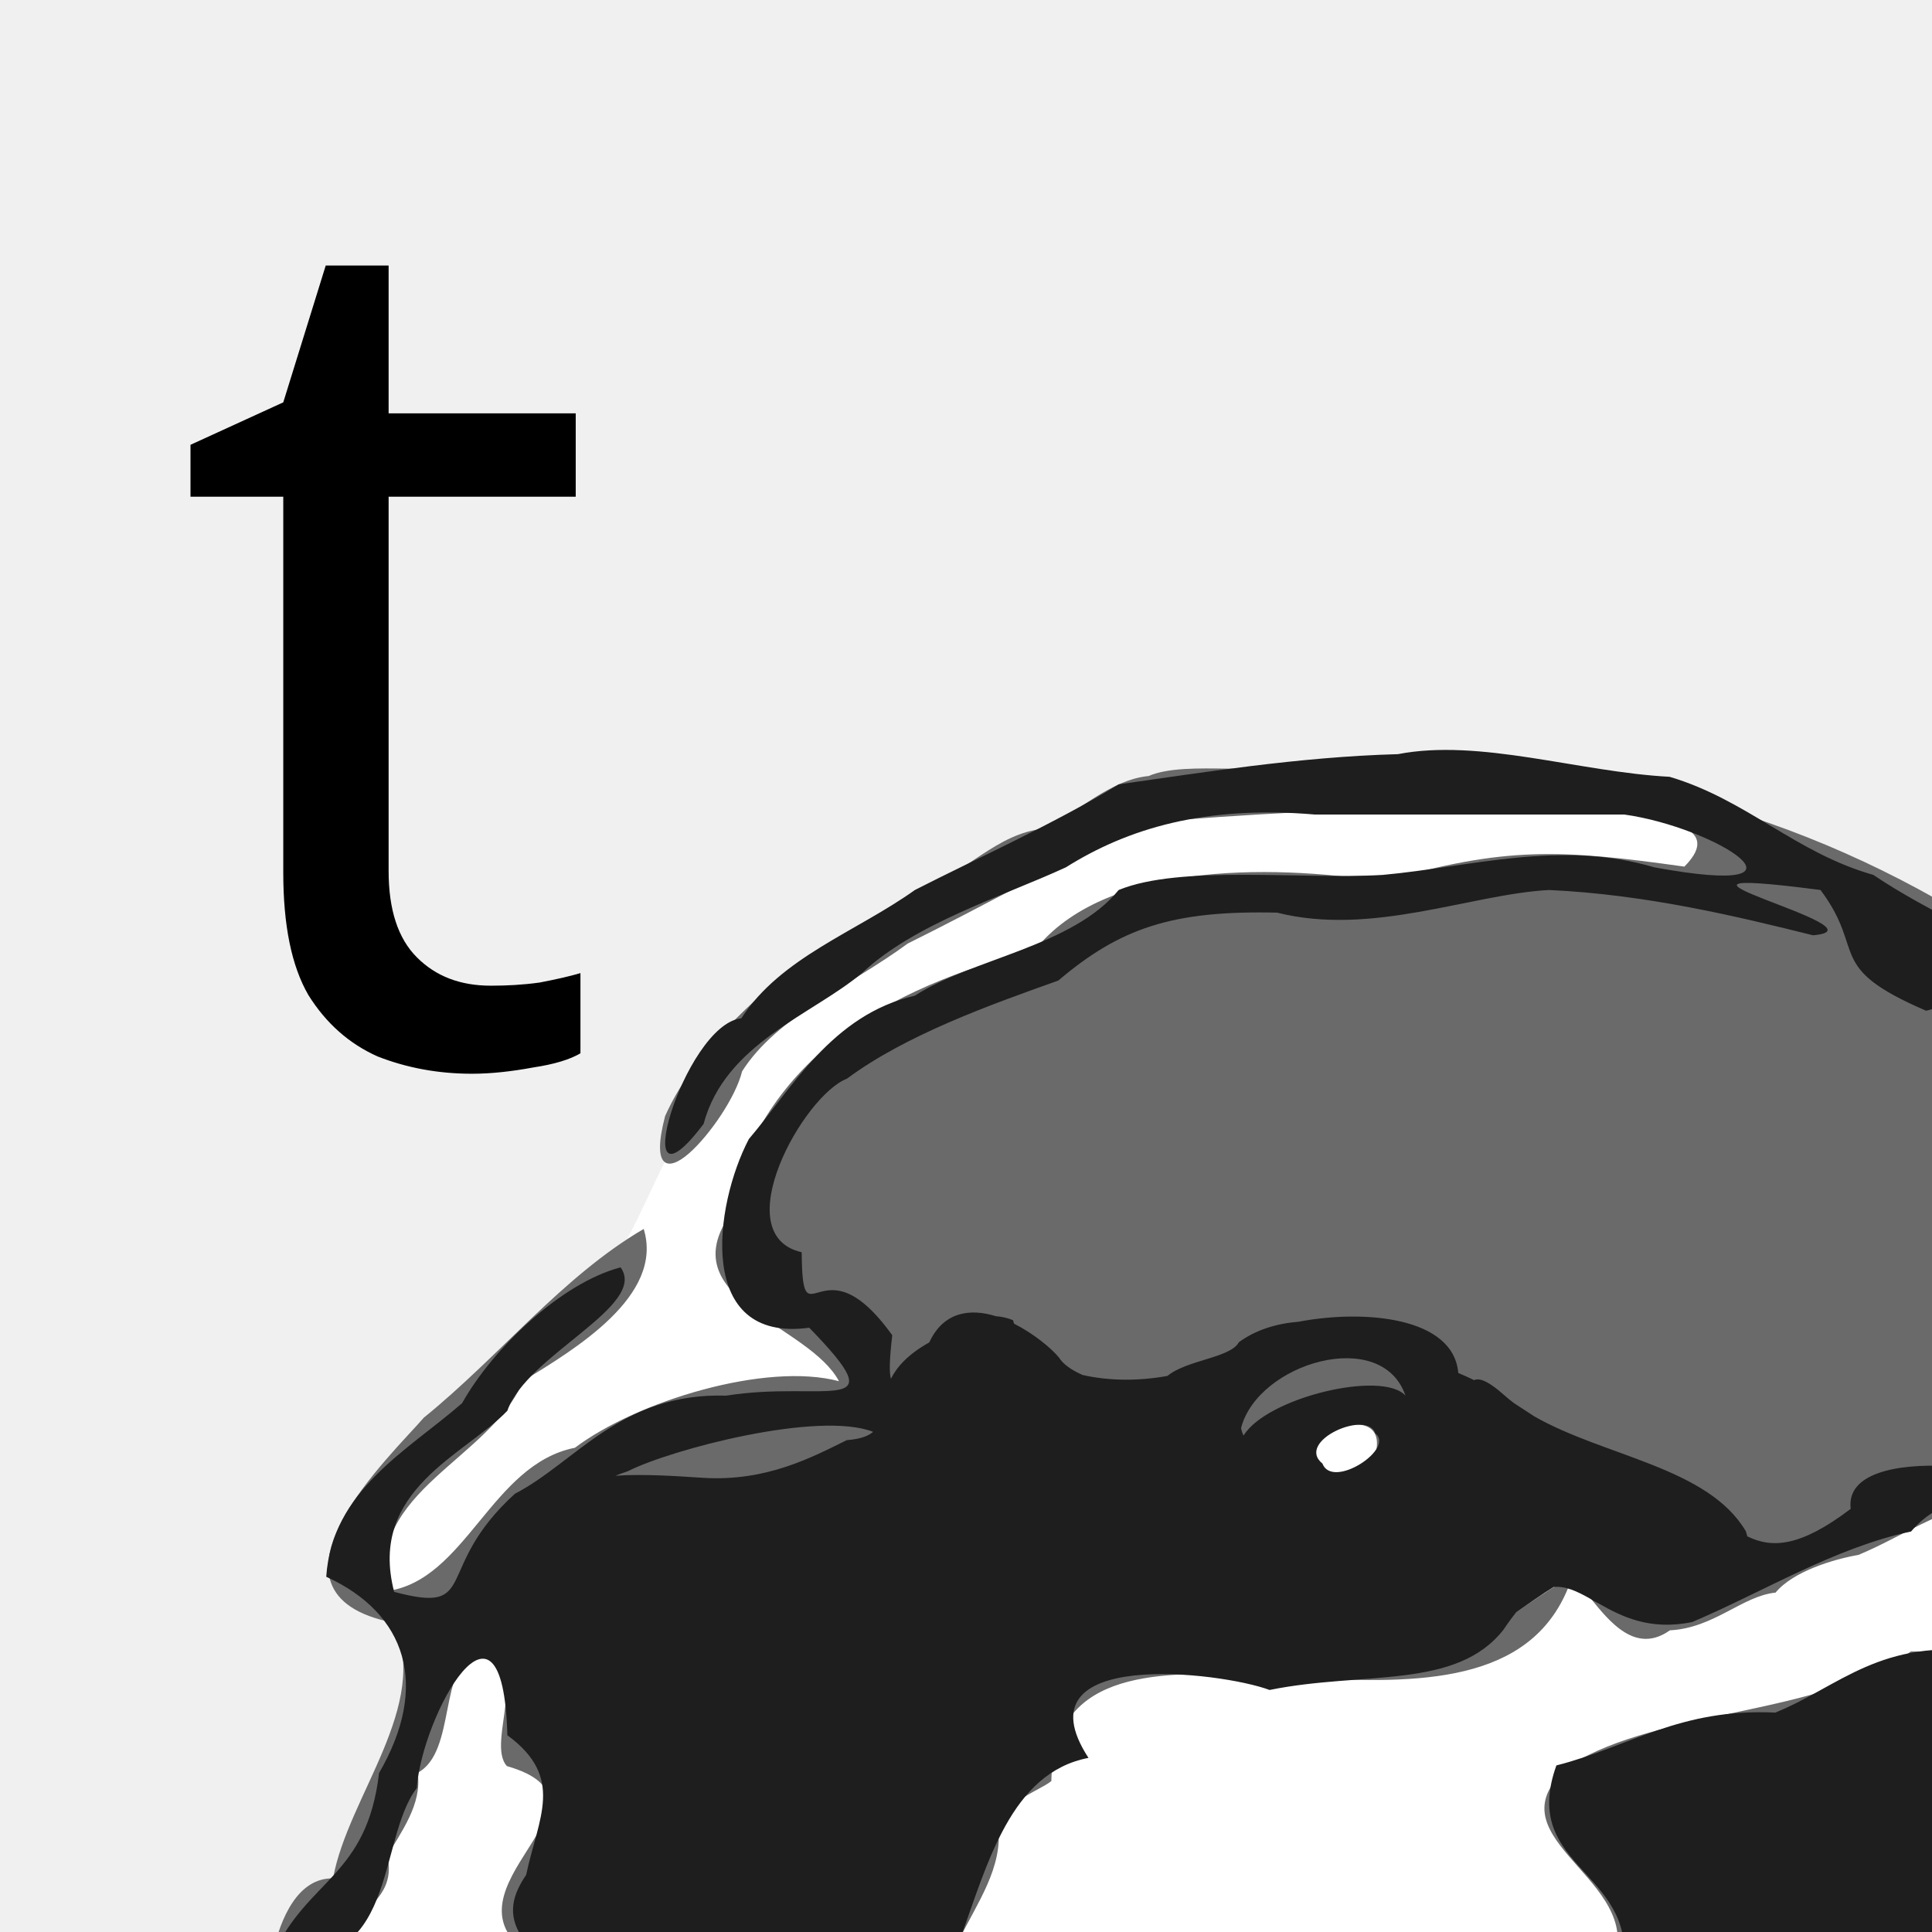
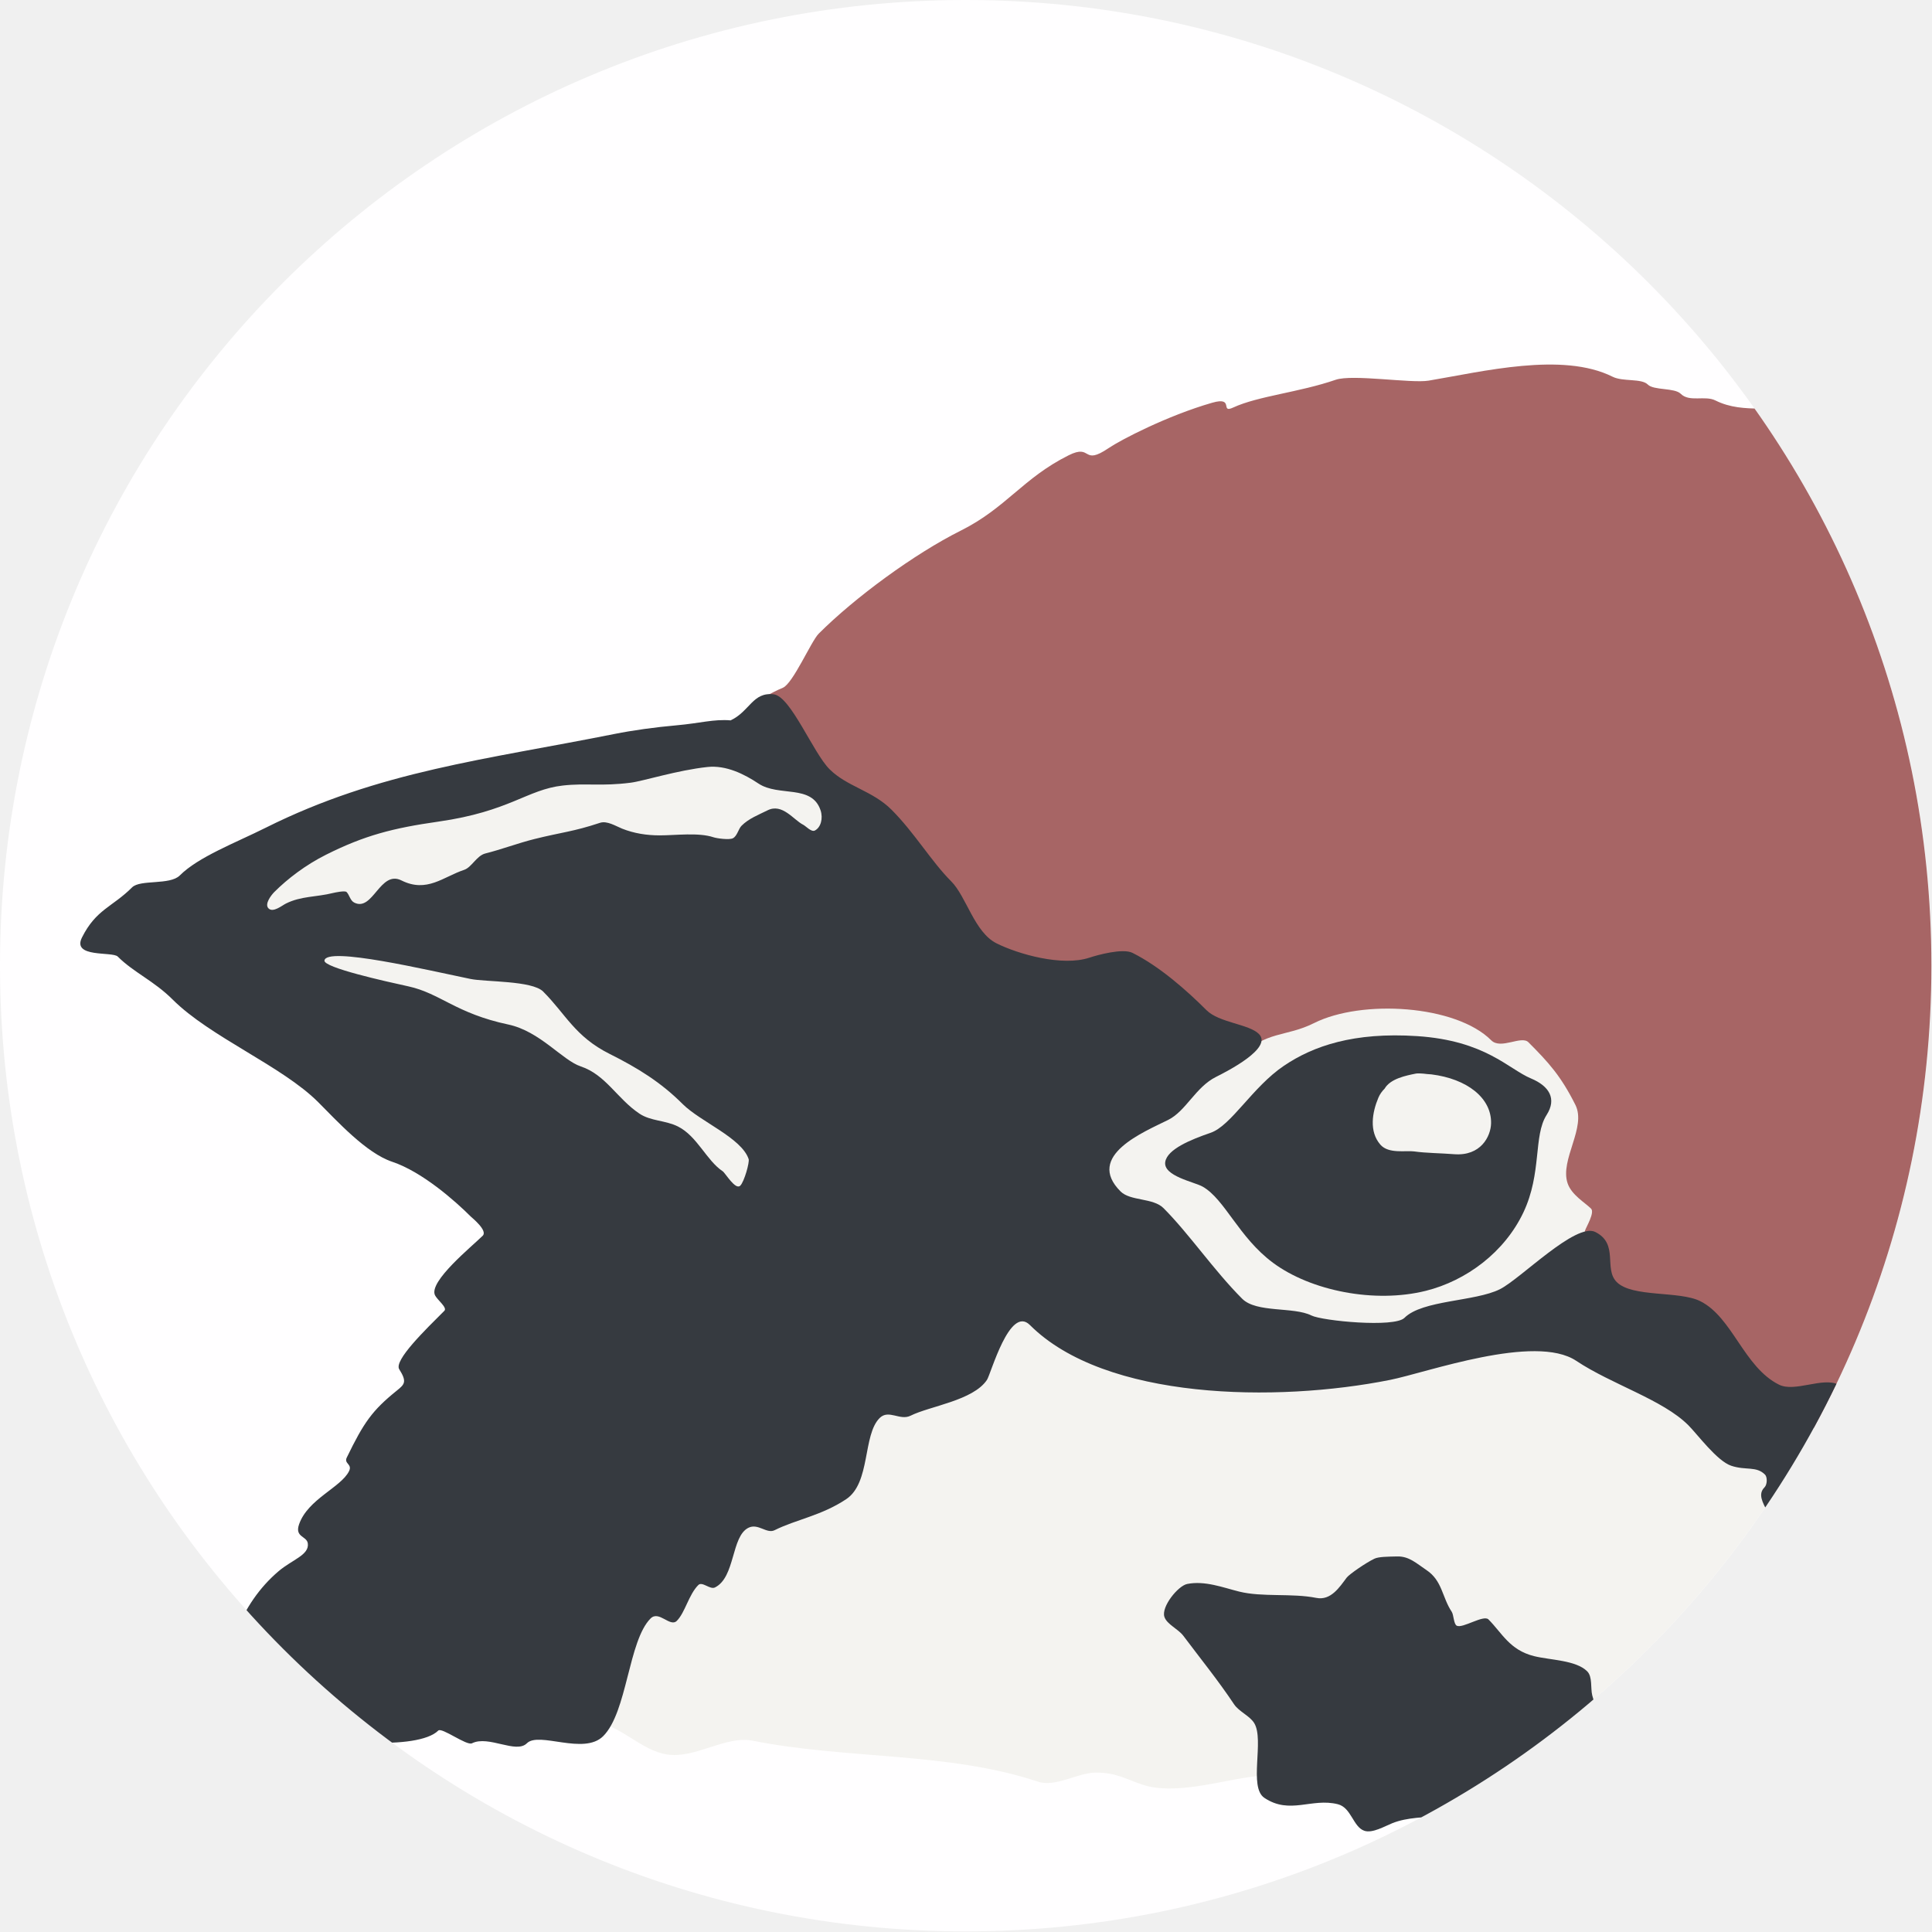
- <svg xmlns="http://www.w3.org/2000/svg" width="100%" height="100%" viewBox="0 0 256 256" version="1.1" xml:space="preserve" style="fill-rule:evenodd;clip-rule:evenodd;stroke-linejoin:round;stroke-miterlimit:2;">
-   <g transform="matrix(13.334,0,0,13.334,-1264.77,-1553.59)">
-     <g transform="matrix(12,0,0,12,101.364,127.058)">
-         </g>
-     <text x="96.559px" y="127.058px" style="font-family:'EmberizaSans-12-W4', 'Emberiza Sans 12';font-size:12px;">t</text>
-   </g>
-   <path d="M297.141,260.109L36.228,266.097C36.228,266.097 57.659,229.876 57.659,221.022C57.659,212.169 47.73,215.033 47.559,207.818C47.389,200.603 72.318,178.945 79.398,169.904C86.477,160.862 87.166,150.623 98.845,138.549C110.523,126.475 138.247,103.413 185.447,103.413C232.647,103.413 279.47,133.772 279.47,133.772L297.141,260.109Z" style="fill:white;" />
-   <g transform="matrix(1,0,0,1,1.22843,-61.0705)">
-     <path d="M209.313,272.569C212.224,274.595 217.019,275.258 221.323,274.535C227.155,273.556 231.964,270.187 229.907,264.052C224.113,254.241 206.778,253.975 197.929,246.08C194.274,242.808 193.585,243.696 193.566,245.996C193.547,248.297 194.357,251.99 194.089,254.058C191.829,257.168 184.815,247.281 180.981,253.895C182.218,249.556 178.574,249.222 175.663,250.414C172.753,251.605 170.668,254.349 175.074,256.923C175.859,257.819 177.229,255.642 179.086,256.063C177.646,259.223 175.125,258.838 173.178,257.096C171.231,255.355 169.754,252.301 169.983,250.105C167.107,253.888 164.36,253.348 163.369,251.41C162.379,249.472 163.06,246.001 166.898,243.969C167.98,239.097 179.961,242.333 183.941,239.089C178.698,235.974 169.134,234.624 163.09,239.058C161.885,241.308 155.237,241.443 153.069,244.081C150.333,246.118 140.785,244.159 138.916,241.066C137.593,239.48 134.357,236.913 130.92,235.759C127.483,234.604 123.995,234.88 122.067,239.083C111.805,244.835 119.578,251.441 111.03,252.102C106.563,254.295 100.41,257.611 91.993,257.106C85.044,256.657 76.289,255.959 73.073,259.078C71.443,260.59 68.301,263.49 66.504,266.322C64.707,269.154 64.237,271.749 68.056,272.909C72.21,276.419 64.571,291.178 72.078,296.927C79.064,305.14 59.541,310.141 70.107,320L68.966,320.101C56.084,311.302 82.256,299.796 65.935,295.085C63.064,291.893 69.651,281.24 62.007,280.106C56.825,281.582 59.292,293.252 54.104,295.977C54.772,300.101 51.84,303.905 50.104,306.976C51.603,313.721 44.044,314.558 43.047,320.096C42.129,320.096 37.302,319.958 34.902,319.958C35.934,315.146 38.289,309.885 42.9,309.963C44.892,299.014 55.905,287.053 50.948,276.093C41.049,274.172 41.023,268.429 44.006,262.734C46.989,257.039 52.962,251.219 54.929,248.92C64.926,240.825 73.348,230.16 84.065,223.915C86.784,232.765 75,239.821 68.094,244.05C63.704,254.488 47.346,258.618 50.042,271.902C60.525,270.466 63.841,255.115 74.953,252.905C83.173,246.724 100.278,241.502 109.941,244.089C106.023,236.718 88.749,233.491 94.896,222.978C99.141,201.404 116.252,191.962 135.932,186.918C145.031,175.491 166.562,175.49 181.993,177.894C198.259,173.215 205.474,173.593 221.96,175.901C226.388,171.454 221.648,169.827 214.656,169.022C207.665,168.218 198.459,168.442 193.996,168.107C178.55,168.054 163.198,169.026 150.03,170.102C139.513,175.317 128.812,181.259 119.058,186.09C111.56,191.618 101.695,195.766 97.103,203.027C96.267,206.429 92.811,211.497 90.058,213.905C87.306,216.312 85.056,215.989 86.902,208.957C90.514,200.901 97.371,194.838 102.931,189.919C108.175,185.538 116.013,182.37 120.953,178.904C126.717,176.757 130.916,171.501 136.971,170.897C141.669,168.716 145.861,164.387 150.972,163.897C155.99,161.691 167.287,164.168 170.971,161.897C248.386,158.284 286.468,198.531 320.107,241C320.107,246.954 320.1,255.813 320.1,263.037C316.156,273.301 304.119,285.721 289.951,278.095C281.865,274.078 283.118,276.199 285.571,280.588C288.024,284.976 291.776,291.443 289.052,295.907C291.39,296.44 291.432,298.176 290.597,299.84C289.762,301.504 288.084,303.251 287.087,304.062C284.941,307.517 281.341,312.354 282.107,320L278.895,319.982C279.747,310.291 285.294,293.078 278.961,282.099C268.652,282.906 246.102,280.998 239.055,289.091C235.046,290.683 225.436,289.586 220.059,291.089C216.285,294.674 205.991,294.242 205.068,301.918C210.32,304.723 216.648,309.176 215.107,320L212.904,319.953C215.461,309.496 195.6,304.212 206.939,294.912C218.595,287.575 240.313,288.352 251.97,279.898C256.86,279.898 264.824,279.894 271.014,279.894C273.879,280.647 277.31,279.374 279.106,277.281C280.903,275.188 280.975,272.457 276.925,270.075C273.747,266.244 271.651,258.724 262.014,260.106C256.101,260.851 250.623,264.785 245.029,267.103C241.777,267.667 236.37,269.272 234.043,272.098C229.61,272.555 225.915,276.786 220.038,277.099C215.521,280.297 212.073,276.045 209.313,272.569ZM209.313,272.569C208.279,271.85 207.483,270.959 207.03,269.898C207.737,270.577 208.495,271.539 209.313,272.569ZM48.897,304.971C50.644,298.597 57.518,291.75 54.988,285.106C51.567,289.589 48.396,300.146 47.086,307.937C47.353,308.259 47.998,308.151 48.583,307.651C49.167,307.151 49.5,306.292 48.897,304.971ZM58.95,250.906C65.943,243.518 75.142,237.49 80.977,230.104C72.606,233.592 61.848,245.223 58.107,252L58.95,250.906ZM138.411,293.757C138.217,294.77 138.103,295.873 138.077,297.074C136.163,298.615 130.793,299.886 131.107,305.005C130.843,310.342 127.041,315.02 125.045,319.903C125.156,319.903 121.39,319.904 119.953,319.904C123.615,316.341 128.795,312.864 127.894,306.008C127.663,302.855 127.961,299.719 129.037,297.592C130.113,295.465 132.082,294.234 135.009,294.894C136.659,294.818 137.732,294.39 138.411,293.757ZM139.461,290.462C139.362,288.525 138.603,286.556 138.911,285.941C147.691,273.369 166.258,286.637 173.983,280.895C189.614,285.436 199.76,273.338 207.07,270.081C198.032,297.562 148.429,271.519 139.461,290.462ZM138.411,293.757C138.646,292.531 139,291.437 139.461,290.462C139.524,291.692 139.322,292.909 138.411,293.757ZM99.995,286.107C96.545,286.558 92.73,285.139 91.725,283.837C90.72,282.536 92.515,281.139 99.986,281.894C104.835,280.044 108.28,281.91 108.731,283.766C109.182,285.622 106.649,287.679 99.995,286.107ZM124.938,279.087C124.493,278.598 124.643,276.561 125.222,275.23C125.801,273.898 126.923,273.091 128.051,274.907C128.563,275.024 128.934,276.398 128.592,277.493C128.25,278.588 127.08,279.584 124.938,279.087Z" style="fill:rgb(106,106,106);" />
-   </g>
-   <g transform="matrix(1,0,0,1,1.22843,-61.0705)">
-     <path d="M68.489,309.496C70.109,301.892 73.653,296.616 66,291C65.402,268.882 54.664,288.426 54,298C48.685,304.93 51.536,323.002 35,320C39.476,310.086 47.398,309.748 49,296C55.741,284.411 52.63,274.848 42,270C42.765,258.52 52.768,253.302 60,247C64.066,239.749 73.075,231.103 81,229C84.701,234.1 68.54,240.617 66,248C60.49,253.808 47.481,258.454 51,272C62.483,275.064 56.005,269.021 67,259C75.067,254.822 81.035,245.569 95,246C108.097,243.924 117.717,249.046 106,237C90.938,239.058 93.381,220.822 98,212C103.633,205.387 108.993,195.528 120,193C127.403,188.158 140.936,186.47 147,179C155.187,175.644 171.154,177.65 182,177C193.76,175.923 205.548,172.327 218,176C241.32,180.283 226.078,170.676 214,169L173,169C158.423,167.755 148.189,170.857 140,176C131.617,179.862 119.974,183.44 113,190C106.337,195.582 94.859,199.325 92,210C81.49,223.904 89.323,196.841 97,196C102.239,187.907 112.221,184.553 120,179C128.1,174.855 138.617,170.152 147,165C157.74,163.495 170.823,161.358 184,161C194.85,158.888 208.023,163.37 220,164C230.279,167.053 236.619,174.049 247,177C254.307,181.938 264.845,186.621 274,191C278.707,198.538 287.489,204.976 296,210C300.464,217.781 305.075,228.391 314,233C323.338,243.854 320.389,251.338 306,244C301.326,235.996 296.857,225.745 296,223C288.047,222.439 275.349,217.552 272,208C274.874,204.58 270.833,190.314 254,195C240.476,189.189 246.136,187.184 240,179C210.79,175.205 249.769,184.083 239,185C229.199,182.556 216.948,179.587 204,179C193.564,179.581 180.527,185.162 168,182C154.092,181.682 147.197,184.048 139,191C129.967,194.213 118.758,198.224 111,204C105.2,206.232 94.931,224.695 105,227C105.108,239.578 107.504,224.765 117,238C116.63,241.169 116.584,242.945 116.821,243.763C117.615,242.191 119.066,240.538 121.908,238.945C123.791,234.842 127.375,234.42 130.742,235.477C131.476,235.523 132.23,235.688 133,236C133.042,236.158 133.087,236.313 133.138,236.465C135.748,237.783 138.047,239.692 139.09,240.943C139.628,241.834 140.777,242.628 142.206,243.259C145.712,244.064 149.74,244.078 153.469,243.384C156.036,241.26 161.812,241.006 162.928,238.921C165.179,237.27 167.957,236.44 170.829,236.209C179.572,234.539 191.384,235.583 192,243C192.711,243.288 193.412,243.607 194.105,243.949C194.792,243.609 196.021,244.085 198.071,245.92C198.494,246.297 198.936,246.657 199.395,247.001C200.285,247.57 201.175,248.156 202.073,248.747C211.404,254.08 225.089,255.479 230.101,263.965C230.178,264.196 230.246,264.423 230.304,264.647C233.633,266.275 237.37,266.026 244,261C242.829,251.671 269.897,255.545 274,260C291.088,258.976 282.113,272.744 297,274C308.518,277.443 312.837,263.142 318,256C321.952,265.541 313.781,276.629 305,279C299.681,279.804 278.935,279.267 277,272C277.158,262.561 260.218,254.265 252,264C241.898,266.143 232.493,271.959 223,276C217.363,277.153 213.663,275.269 210.642,273.562C210.186,273.344 209.756,273.103 209.36,272.836C207.702,271.913 206.212,271.208 204.643,271.356C203.109,272.295 201.461,273.476 199.679,274.709C199.145,275.358 198.587,276.118 198,277C191.735,285.011 179.424,282.474 167,285C160.591,282.598 133.434,279.306 143,294C132.715,295.96 129.599,308.065 126,318C123.552,319.013 121.636,319.65 120.154,319.985C120.114,320.024 120.075,320.062 120.035,320.101C119.89,320.101 119.745,320.101 119.599,320.101C118.272,320.352 117.34,320.329 116.717,320.101C113.104,320.101 109.393,320.101 105.62,320.1C103.979,320.374 101.555,320.406 98.055,320.099C97.366,320.099 96.676,320.099 95.985,320.099C89.312,320.732 86.232,320.649 85.202,320.098C80.087,320.097 74.976,320.097 69.955,320.097C69.177,319.371 68.562,318.672 68.088,317.996C68.058,317.998 68.029,318 68,318C67.994,317.947 67.988,317.894 67.982,317.841C65.836,314.656 66.806,311.99 68.489,309.496ZM114.469,250.796C107.183,247.969 87.637,253.142 82,256C81.412,256.198 80.851,256.403 80.315,256.615C83.99,256.357 88.281,256.653 92.007,256.894C100.423,257.398 106.507,254.089 110.973,251.897C112.736,251.76 113.8,251.374 114.469,250.796ZM163.548,251.292C166.653,246.221 181.973,242.596 185,246C181.883,236.815 165.454,241.652 163.217,250.291C163.283,250.65 163.395,250.987 163.548,251.292ZM310,237C310.495,234.958 301.512,227.158 305,235C304.507,238.354 311.862,244.525 310,237ZM291,219C292.212,209.05 278.75,210.548 276,210C280.223,212.897 289.11,219.296 291,219ZM181,251C179.964,247.793 170.366,252.034 174,255C175.33,258.501 183.676,253.008 181,251ZM229.942,319.988C225.121,320.559 219.805,320.681 214,320C214.2,308.803 200.342,308.008 205,295C214.567,292.568 221.382,287.381 234,288C242.54,284.541 248.022,278.02 262,280C272.976,282.568 286.676,272.116 288,287C286.575,296.772 294.791,300.497 284,309C284.998,316.551 282.495,318.868 279.121,319.348C279.094,319.602 279.069,319.851 279.048,320.095C263.425,320.095 246.618,320.022 229.942,319.988ZM305,320C310.77,316.288 317.425,310.243 320,302C321.75,313.232 320.806,324.988 305,320Z" style="fill:rgb(30,30,30);" />
+ <svg xmlns="http://www.w3.org/2000/svg" width="100%" height="100%" viewBox="0 0 1067 1067" version="1.1" xml:space="preserve" style="fill-rule:evenodd;clip-rule:evenodd;stroke-linejoin:round;stroke-miterlimit:2;">
+   <circle cx="533.333" cy="533.333" r="533.333" style="fill:#fffeff;" />
+   <clipPath id="_clip1">
+     <circle cx="533.333" cy="533.333" r="533.333" />
+   </clipPath>
+   <g clip-path="url(#_clip1)">
+     <g>
+       <path d="M713.185,990.274C712.502,979.194 699.57,980.065 689.709,981.474C672.8,983.89 648.092,991.331 631.084,985.662C621.281,982.394 616.549,978.962 605.122,978.962C595.399,978.962 582.929,987.197 573.297,983.987C523.64,967.434 467.309,971.667 415.848,961.374C400.509,958.307 383.9,971.543 368.11,968.912C354.01,966.562 343.17,953.265 329.586,951.324C309.342,948.432 289.112,955.067 269.286,947.137C247.292,938.339 270.396,895.228 275.986,882.65C295.637,838.434 343.275,739.521 324.561,690.863C306.082,642.82 202.083,564.59 154.549,543.464C140.884,537.391 92.766,504.365 99.274,484.839C101.476,478.235 172.828,456.565 181.349,453.014C266.956,417.345 355.199,405.979 446.835,400.252C654.99,387.243 890.19,298.102 1084.17,414.49C1188.05,476.816 1249.51,571.956 1294.38,681.651C1310.69,721.518 1329.67,773.276 1319.51,817.325C1311.75,850.949 1286.81,872.654 1268.42,900.237C1248.35,930.34 1222.35,958.445 1189.69,974.774C1176.33,981.457 1128.19,996.957 1113.48,999.899C1100.09,1002.58 1088.35,989.85 1074.96,991.524C1062.46,993.086 1046.96,995.174 1034.76,998.224C1028.01,999.91 1025.08,991.952 1018.84,993.199C1008.71,995.227 998.65,1004.57 987.857,1002.41C977.184,1000.28 968.947,990.737 956.87,989.012C892.545,979.822 824.215,972.485 758.383,979.799C742.703,981.542 726.935,978.449 711.484,982.312C709.904,982.707 713.185,990.274 713.185,990.274Z" style="fill:#f4f3f0;" />
+       <path d="M432.322,379.85C437.95,377.522 447.98,354.128 452.147,349.962C472.073,330.035 504.888,305.913 530.655,293.029C555.665,280.525 564.919,264.08 590.164,251.458C603.423,244.828 597.29,257.645 612.366,247.414C618.8,243.047 644.479,229.611 669.45,222.426C682.049,218.801 673.533,228.553 681.074,225.063C694.804,218.709 717.4,216.718 737.68,209.741C746.981,206.541 779.369,211.822 788.979,210.221C818.696,205.268 862.877,194.198 890.598,208.059C896.351,210.935 906.51,208.836 910.057,212.383C913.352,215.678 924.824,214.075 928.227,217.478C933.016,222.267 941.569,218.251 947.395,221.164C963.734,229.334 980.297,222.235 995.168,229.67C997.712,230.942 1012.55,239.246 1013.75,241.869C1015.49,245.687 1040.05,246.465 1042.67,249.089C1053.39,259.813 1063.6,255.08 1074.43,265.908C1077.32,268.794 1076.79,274.114 1082,276.719C1092.88,282.161 1110.09,275.816 1122,277.8C1141.29,281.015 1136.29,307.305 1154.96,311.973C1184.93,319.466 1197.33,359.463 1220.32,376.702C1237.9,389.891 1261.58,394.843 1279.78,406.972C1301.18,421.238 1315.23,446.532 1335.99,462.105C1388.4,501.413 1424.92,551.891 1440.85,615.614C1442.69,622.982 1450.9,630.152 1454.9,636.154C1464.91,651.159 1475.29,671.45 1481.93,688.044C1491.4,711.724 1495.29,739.309 1501.39,763.718C1506.29,783.295 1529.39,853.417 1522.48,874.158C1521.27,877.787 1518.45,878.036 1515.99,881.725C1510.13,890.51 1501.99,895.72 1496.53,901.184C1492.33,905.389 1474.14,891.069 1470.59,889.293C1452.99,880.493 1452.13,888.507 1429.24,899.953C1415.99,906.58 1415.75,920.093 1410.98,929.642C1406.47,938.662 1389.92,927.467 1384.65,937.994C1382.65,942.002 1365.18,938.004 1360.87,942.318C1351.49,951.702 1339.77,953.949 1328.44,959.615C1323.02,962.325 1321.88,971.17 1314.39,973.668C1305.61,976.593 1278.49,968.27 1274.31,972.448C1256.6,990.162 1231.66,961.215 1210.4,961.215C1184.31,961.215 1178.46,963.236 1155.27,949.324C1148.51,945.267 1127.55,908.779 1121.94,903.173C1116.65,897.882 1115.26,886.827 1108.97,882.633C1102.29,878.182 1080.49,877.566 1076.54,869.661C1069.88,856.334 1063.6,835.834 1054.92,824.257C1042.87,808.188 1018.28,804.913 1004.11,790.744C996.651,783.287 984.733,776.491 977.382,769.14C963.511,755.269 951.532,753.039 934.921,747.502C914.278,740.621 890.537,725.82 876.544,711.827C872.243,707.527 873.513,685.247 875.463,679.396C876.067,677.586 880.839,669.637 878.706,667.504C875.309,664.107 867.901,659.952 865.734,653.451C861.397,640.441 876.285,622.662 870.058,610.209C862.022,594.137 855.008,586.511 844.113,575.615C840.186,571.688 828.881,579.843 823.573,574.534C803.98,554.942 752.079,551.851 725.817,564.983C709.698,573.042 699.549,568.832 684.117,584.264C680.924,587.457 672.872,577.398 670.064,576.696C660.2,574.23 650.273,573.453 639.794,573.453C621.843,573.453 604.129,585.995 584.661,582.102C562.631,577.696 538.105,549.023 526.284,531.292C521.333,523.865 523.596,513.747 518.717,506.428C514.644,500.319 508.472,498.088 504.663,492.375C498.395,482.972 484.673,475.646 480.88,464.267C477.773,454.944 475.228,445.791 468.186,438.75C464.825,435.389 407.024,414.523 404.992,406.228C402.742,397.039 419.767,385.042 432.322,379.85Z" style="fill:#a76565;" />
+       <path d="M122.939,946.214C122.164,914.15 132.813,885.622 153.847,867.75C161.431,861.307 170.895,858.802 169.989,852.357C169.412,848.253 162.67,849.05 165.164,841.863C170.009,827.896 188.244,821.532 192.742,812.536C194.773,808.474 189.814,808.47 191.514,804.972C200.895,785.667 205.507,778.978 219.203,767.953C223.46,764.527 224.863,763.126 220.499,756.224C217.401,751.324 235.14,734.193 245.421,723.912C247.174,722.159 241.537,717.932 240.262,715.381C236.491,707.839 260.829,688.226 266.612,682.444C269.468,679.587 260.586,672.465 260.024,671.903C251.334,663.213 233.125,647.127 216.547,641.601C202.257,636.838 186.244,619.203 175.704,608.663C155.77,588.729 115.986,572.66 95.335,552.01C85.074,541.749 73.75,537.012 65.033,528.295C62.095,525.357 39.569,529.156 45.27,517.754C53.042,502.211 62.062,500.962 72.938,490.087C77.439,485.585 93.817,488.97 99.288,483.499C109.558,473.229 129.916,465.55 146.718,457.149C209.55,425.733 268.46,419.534 339.365,405.352C349.356,403.354 361.669,401.631 373.767,400.562C386.578,399.431 394.184,397.057 403.505,397.848C414.127,392.845 415.675,382.034 427.344,383.469C436.7,384.62 449.047,415.725 458.12,424.798C467.812,434.49 481.774,436.594 492.376,447.195C505.053,459.873 514.339,475.746 525.313,486.721C533.726,495.133 538.128,514.867 550.346,520.976C562.221,526.913 586.572,533.933 601.729,528.881C606.202,527.39 620.104,523.576 625.444,526.246C640.615,533.831 655.672,547.251 666.287,557.866C673.283,564.862 689.767,565.536 695.273,571.042C703.046,578.815 677.718,591.677 671.557,594.757C660.315,600.378 654.994,613.579 645.207,618.472C631.945,625.103 599.127,638.267 618.857,657.997C624.268,663.409 636.79,661.438 642.572,667.22C656.699,681.347 670.409,701.645 686.05,717.285C693.942,725.178 714.403,721.581 724.258,726.508C730.236,729.497 770.107,733.36 775.641,727.826C785.55,717.916 814.622,718.875 828.341,712.015C839.792,706.29 870.235,674.992 881.042,680.395C894.249,686.999 885.507,700.67 892.899,708.063C901.49,716.653 927.404,712.798 939.012,718.603C956.886,727.54 963.029,754.985 982.49,764.716C991.274,769.108 1006.64,760.324 1015.43,764.716C1022.78,768.394 1027.49,776.014 1033.87,779.209C1043,783.772 1061.8,774.195 1069.45,781.844C1078.36,790.753 1050.73,809.244 1058.91,817.416C1065.53,824.04 1098.91,830.242 1103.7,839.814C1109.94,852.289 1108.36,868.189 1116.88,876.704C1123.48,883.305 1152.53,923.646 1160.42,931.54C1164.6,935.72 1178.19,930.87 1182.82,935.492C1187.03,939.701 1186.65,949.867 1192.04,955.255C1194.79,958.003 1210.87,951.661 1214.94,953.698C1222.05,957.251 1253.01,954.863 1260.55,953.937C1267.43,953.093 1270.33,959.976 1268.4,961.966C1253.43,977.424 1238.02,973.784 1228.15,974.241C1193.81,975.832 1180.32,998.801 1153.83,985.558C1146.06,981.669 1136.42,999.763 1127.48,990.828C1113.94,977.287 1162.13,964.87 1148.56,951.302C1145.08,947.823 1136.44,949.716 1132.75,946.032C1102.44,915.725 1022.38,883.659 991.713,852.989C985.753,847.029 979.382,841.503 975.903,834.544C973.546,829.83 970.731,825.206 974.457,821.479C976.113,819.824 976.077,815.696 974.786,814.404C969.917,809.535 964.267,812.22 956.14,809.511C948.258,806.884 937.493,792.182 932.425,787.114C918.281,772.97 890.059,764.579 870.502,751.541C847.758,736.378 787.966,758.035 767.736,762.081C705.075,774.613 610.345,773.331 568.791,731.778C557.642,720.629 547.26,758.805 545.076,762.081C537.452,773.517 513.516,776.543 502.916,781.844C496.999,784.802 490.781,778.168 485.788,783.161C476.383,792.566 480.897,818.921 467.343,827.956C453.655,837.082 439.663,839.162 427.818,845.084C423.404,847.291 418.708,841.075 413.325,843.767C403.751,848.553 406.174,871.057 394.88,876.704C392.102,878.093 387.853,873.191 385.657,875.387C380.371,880.673 378.362,890.587 373.8,895.15C370.061,898.888 363.938,889.201 359.307,893.832C346.984,906.155 346.481,945.481 333.138,958.824C322.437,969.525 297.679,956.075 290.977,962.777C284.996,968.758 269.815,958.206 260.675,962.777C257.685,964.272 243.995,953.809 242.048,955.755C230.887,966.916 178.325,962.849 169.204,953.728C166.45,950.975 157.929,955.413 156.029,956.363C149.751,959.502 142.164,960.707 135.837,959.72C128.233,958.533 122.448,954.181 122.939,946.214ZM151.49,492.642C149.994,494.137 145.868,499.26 148.297,501.689C150.82,504.212 155.734,500.099 157.876,499.028C166.32,494.806 174.609,495.51 183.953,493.174C184.746,492.976 190.482,491.719 191.404,492.642C193.016,494.253 193.353,497.341 195.662,498.496C205.985,503.657 209.889,480.33 221.739,486.255C235.741,493.256 244.8,484.245 256.331,480.401C260.531,479.001 263.23,472.556 268.039,471.354C276.854,469.15 286.001,465.666 295.181,463.371C310.135,459.633 316.589,459.346 331.313,454.438C335.278,453.116 340.084,456.244 343.553,457.631C350.153,460.271 357.211,461.357 364.308,461.357C373.229,461.357 385.739,459.63 394.111,462.421C395.875,463.009 402.7,463.981 404.755,462.953C407.117,461.772 407.812,457.768 409.544,456.035C413.537,452.043 418.797,450.078 423.914,447.52C432.075,443.439 438.257,452.829 443.605,455.503C445.063,456.232 448.075,459.654 449.991,458.696C453.34,457.021 454.658,451.943 453.184,447.52C448.341,432.992 430.069,440.19 418.876,432.728C411.065,427.521 400.995,422.497 390.736,423.592C374.048,425.373 355.395,431.357 348.336,432.263C332.004,434.359 323.667,432.393 310.854,433.828C291.019,436.051 281.647,448.112 242.079,453.765C217.016,457.345 201.394,461.351 180.055,472.043C168.802,477.681 158.809,485.322 151.49,492.642ZM179.188,530.512C178.77,534.377 212.602,541.923 225.532,544.74C243.136,548.575 251.734,559.676 280.724,565.82C298.201,569.524 310.587,585.57 320.728,588.95C334.598,593.573 340.866,606.844 353.172,615.048C359.416,619.211 367.513,618.685 374.378,622.117C385.036,627.446 390.184,640.901 399.118,646.857C400.608,647.85 406.172,657.474 408.837,654.809C411.069,652.577 414.029,641.846 413.464,640.151C409.55,628.409 386.767,619.485 377.028,609.747C364.939,597.657 352.092,589.755 336.719,582.068C317.516,572.466 312.43,560.068 299.966,547.604C293.871,541.509 268.134,542.355 259.902,540.664C236.535,535.865 180.056,522.485 179.188,530.512ZM1042,949.235C1042,949.235 1036.48,950.904 1036.48,952.153C1036.48,954.754 1028.43,954.232 1025.39,954.232C1013.3,954.232 1002.93,950.562 992.814,955.618C990.932,956.559 992.166,964.026 992.814,965.322C995.201,970.096 990.955,982.54 986.576,984.729C980.211,987.911 968.922,969.155 964.396,964.629C957.055,957.288 940.515,952.909 935.286,942.449C932.223,936.323 936.966,924.913 935.286,918.19C933.805,912.268 922.411,901.261 929.047,894.625C936.526,887.146 952.018,893.634 959.544,897.397C962.709,898.979 962.814,905.187 966.476,906.407C976.631,909.792 987.077,917.623 997.666,920.27C1010.44,923.463 1025.75,934.658 1037.17,940.37C1040.44,942.003 1039.58,947.261 1042,949.235ZM759.121,860.808C761.424,859.733 766.443,859.694 771.715,859.59C778.277,859.46 782.321,863.458 787.783,867.1C796.62,872.991 796.378,882.089 801.765,890.17C802.868,891.825 802.825,896.992 804.561,897.859C807.798,899.478 819.331,891.658 822.038,894.364C829.523,901.849 833.688,911.258 847.205,914.637C856.125,916.867 870.358,916.819 876.566,923.026C879.568,926.028 878.356,932.282 879.362,936.309C881.097,943.25 884.594,948.411 889.149,954.485C898.538,967.002 911.565,962.528 923.48,971.464C935.727,980.649 959.596,974.882 970.273,985.558C972.787,988.073 976.01,1000.79 973.069,1003.73C970.467,1006.34 958.095,1001.56 955.592,1000.94C946.89,998.762 937.048,1001.02 928.328,998.841C920.418,996.863 911.201,988.267 902.462,990.452C891.252,993.255 876.224,1010.51 862.66,1007.12C842.764,1002.14 817.131,1000.1 796.172,1002.72C787.123,1003.85 777.52,1003.47 768.908,1006.92C764.934,1008.5 757.991,1012.6 753.528,1011.11C747.262,1009.02 746.349,998.304 738.848,996.429C724.327,992.799 712.419,1002.35 698.301,992.934C689.444,987.029 698.345,961.083 692.709,951.688C690.272,947.627 684.27,945.321 681.524,941.202C672.654,927.898 663.209,916.317 653.561,903.452C650.642,899.56 644.464,897.136 643.074,892.966C641.222,887.41 650.602,875.801 655.658,874.79C665.397,872.842 675.427,876.761 684.32,878.984C697.113,882.183 713.444,879.776 726.964,882.48C734.995,884.086 739.792,876.56 743.741,871.295C745.15,869.416 754.618,862.912 759.121,860.808Z" style="fill:#363a40;" />
+       <path d="M782.64,572.223C820.413,574.706 833.052,590.389 845.522,595.601C855.593,599.811 859.912,606.791 854.146,615.785C846.762,627.303 851.637,647.85 841.339,669.59C830.914,691.598 809.797,707.303 787.507,712.876C759.164,719.962 723.931,712.891 703.063,697.415C684.054,683.317 676.486,662.276 664.133,655.318C659.525,652.722 642.245,649.511 643.546,641.662C644.702,634.687 657.597,629.394 668.559,625.63C680.014,621.698 691.613,600.413 709.114,588.584C725.311,577.636 747.751,569.93 782.64,572.223ZM764.689,601.233C763.23,602.687 762.054,604.338 761.271,606.185C757.827,614.305 755.996,624.933 762.389,632.209C766.937,637.385 776.521,635.268 781.005,635.908C787.494,636.835 796.228,636.881 802.941,637.43C817.814,638.647 823.306,627.585 823.484,620.435C823.835,606.394 810.199,595.794 790.533,593.354C789.736,593.255 788.905,593.192 788.05,593.163C785.608,592.801 782.743,592.759 782.103,592.887C776.594,593.989 767.898,595.681 764.689,601.233Z" style="fill:#363a40;" />
+     </g>
  </g>
</svg>
